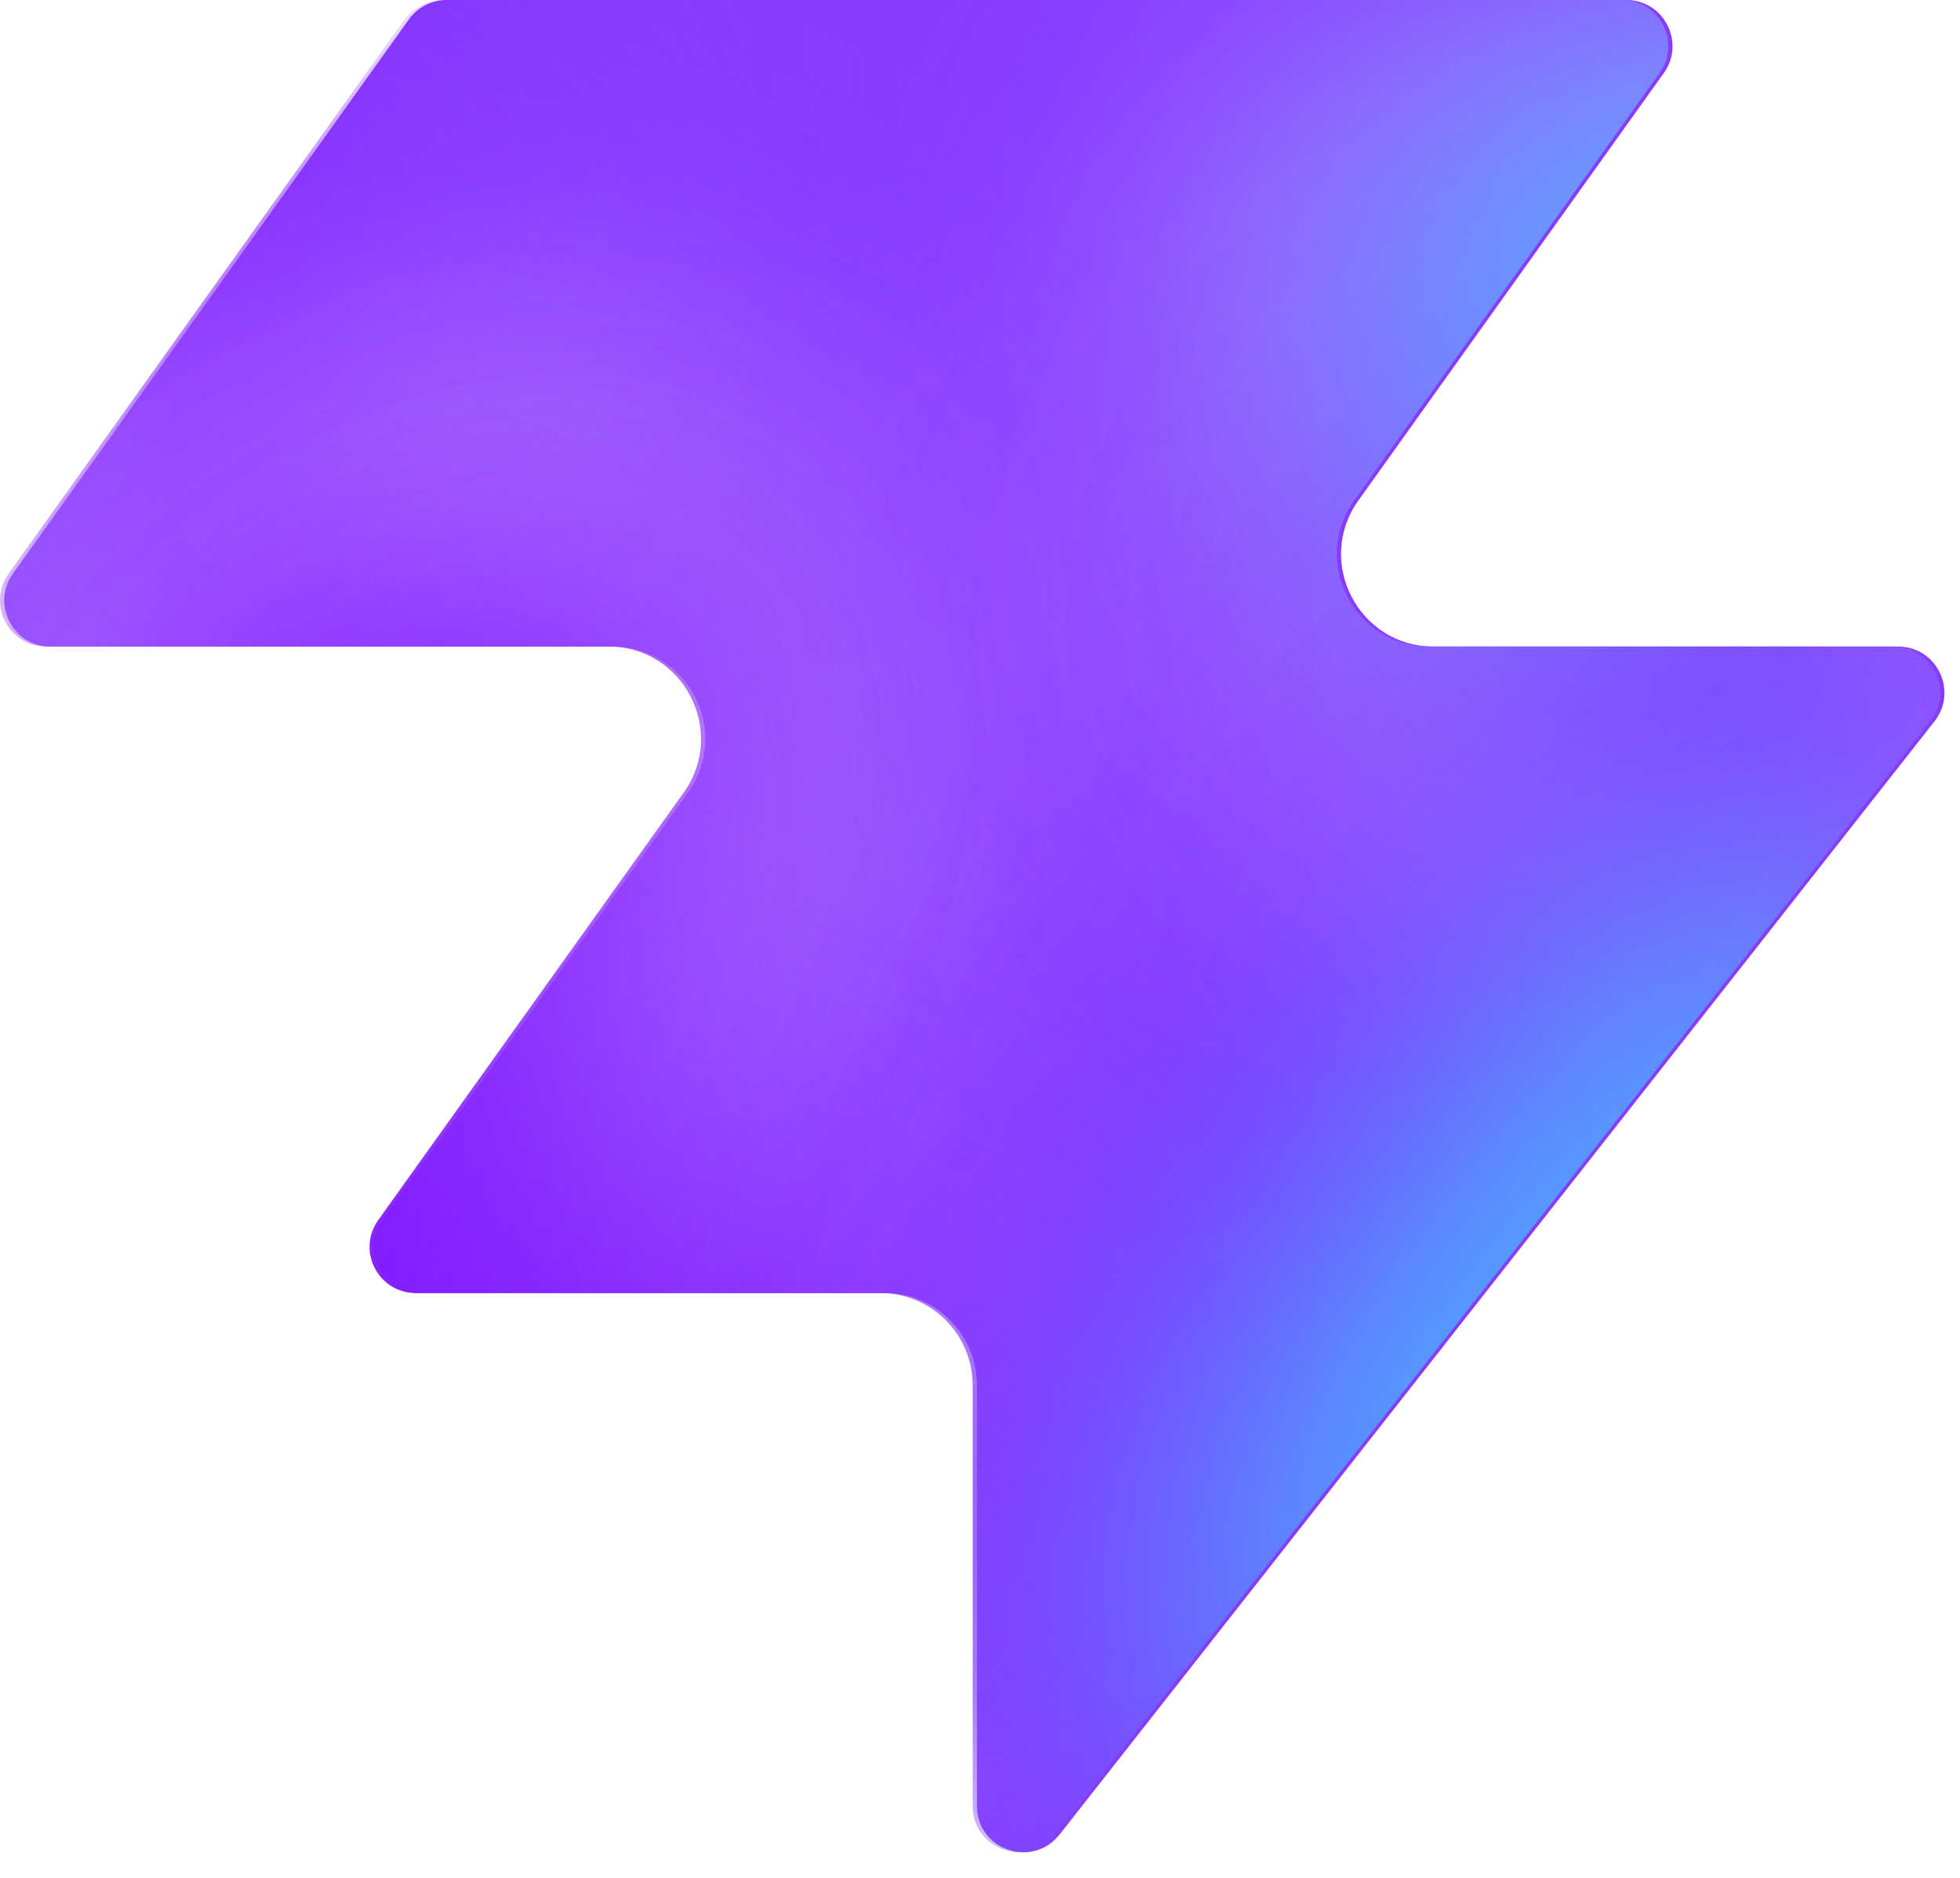
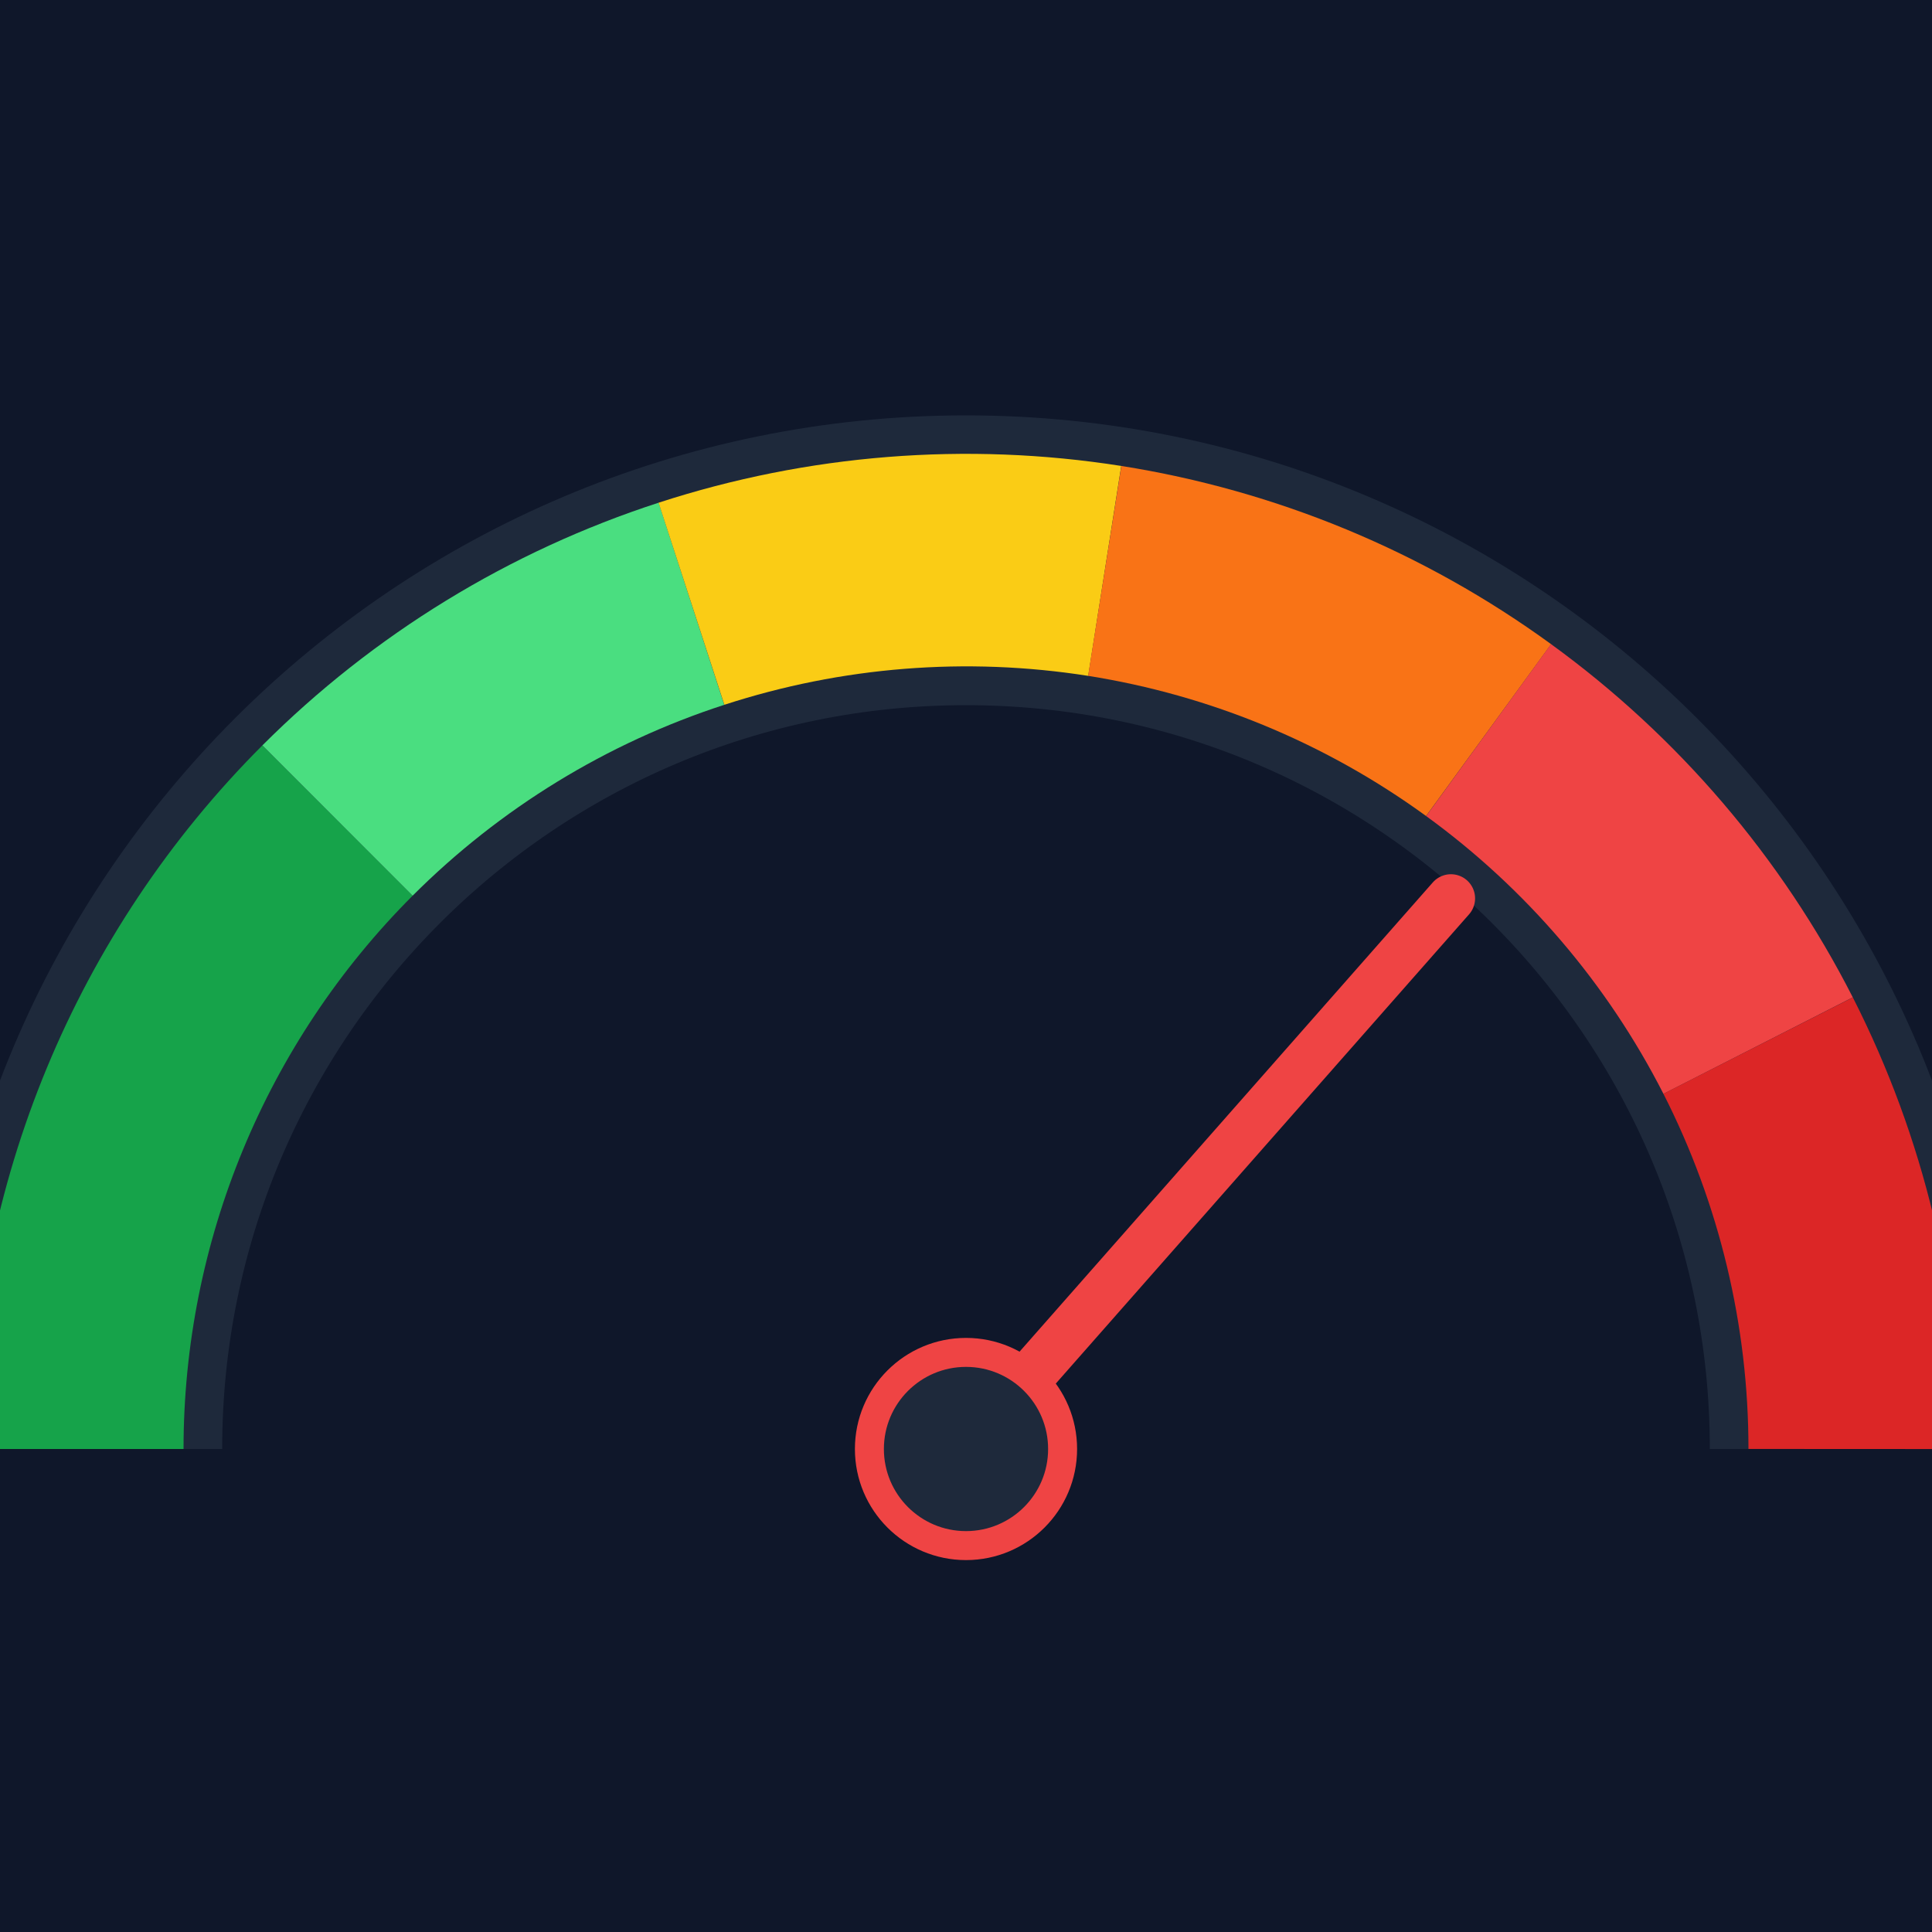
- <svg xmlns="http://www.w3.org/2000/svg" width="48" height="46" fill="none" viewBox="0 0 48 46">
-   <path fill="#863bff" d="M25.946 44.938c-.664.845-2.021.375-2.021-.698V33.937a2.26 2.26 0 0 0-2.262-2.262H10.287c-.92 0-1.456-1.04-.92-1.788l7.48-10.471c1.07-1.497 0-3.578-1.842-3.578H1.237c-.92 0-1.456-1.04-.92-1.788L10.013.474c.214-.297.556-.474.92-.474h28.894c.92 0 1.456 1.04.92 1.788l-7.48 10.471c-1.07 1.498 0 3.579 1.842 3.579h11.377c.943 0 1.473 1.088.89 1.83L25.947 44.94z" style="fill:#863bff;fill:color(display-p3 .525 .23 1);fill-opacity:1" />
-   <mask id="a" width="48" height="46" x="0" y="0" maskUnits="userSpaceOnUse" style="mask-type:alpha">
-     <path fill="#000" d="M25.842 44.938c-.664.844-2.021.375-2.021-.698V33.937a2.26 2.26 0 0 0-2.262-2.262H10.183c-.92 0-1.456-1.04-.92-1.788l7.48-10.471c1.07-1.498 0-3.579-1.842-3.579H1.133c-.92 0-1.456-1.04-.92-1.787L9.91.473c.214-.297.556-.474.92-.474h28.894c.92 0 1.456 1.04.92 1.788l-7.48 10.471c-1.07 1.498 0 3.578 1.842 3.578h11.377c.943 0 1.473 1.088.89 1.832L25.843 44.94z" style="fill:#000;fill-opacity:1" />
-   </mask>
-   <g mask="url(#a)">
-     <g filter="url(#b)">
-       <ellipse cx="5.508" cy="14.704" fill="#ede6ff" rx="5.508" ry="14.704" style="fill:#ede6ff;fill:color(display-p3 .927 .903 1);fill-opacity:1" transform="matrix(.00324 1 1 -.00324 -4.47 31.516)" />
-     </g>
-     <g filter="url(#c)">
-       <ellipse cx="10.399" cy="29.851" fill="#ede6ff" rx="10.399" ry="29.851" style="fill:#ede6ff;fill:color(display-p3 .927 .903 1);fill-opacity:1" transform="matrix(.00324 1 1 -.00324 -39.328 7.883)" />
-     </g>
-     <g filter="url(#d)">
-       <ellipse cx="5.508" cy="30.487" fill="#7e14ff" rx="5.508" ry="30.487" style="fill:#7e14ff;fill:color(display-p3 .492 .077 1);fill-opacity:1" transform="rotate(89.814 -25.913 -14.639)scale(1 -1)" />
-     </g>
-     <g filter="url(#e)">
-       <ellipse cx="5.508" cy="30.599" fill="#7e14ff" rx="5.508" ry="30.599" style="fill:#7e14ff;fill:color(display-p3 .492 .077 1);fill-opacity:1" transform="rotate(89.814 -32.644 -3.334)scale(1 -1)" />
-     </g>
-     <g filter="url(#f)">
-       <ellipse cx="5.508" cy="30.599" fill="#7e14ff" rx="5.508" ry="30.599" style="fill:#7e14ff;fill:color(display-p3 .492 .077 1);fill-opacity:1" transform="matrix(.00324 1 1 -.00324 -34.34 30.47)" />
-     </g>
-     <g filter="url(#g)">
-       <ellipse cx="14.072" cy="22.078" fill="#ede6ff" rx="14.072" ry="22.078" style="fill:#ede6ff;fill:color(display-p3 .927 .903 1);fill-opacity:1" transform="rotate(93.35 24.506 48.493)scale(-1 1)" />
-     </g>
-     <g filter="url(#h)">
-       <ellipse cx="3.47" cy="21.501" fill="#7e14ff" rx="3.47" ry="21.501" style="fill:#7e14ff;fill:color(display-p3 .492 .077 1);fill-opacity:1" transform="rotate(89.009 28.708 47.59)scale(-1 1)" />
-     </g>
-     <g filter="url(#i)">
-       <ellipse cx="3.47" cy="21.501" fill="#7e14ff" rx="3.47" ry="21.501" style="fill:#7e14ff;fill:color(display-p3 .492 .077 1);fill-opacity:1" transform="rotate(89.009 28.708 47.59)scale(-1 1)" />
-     </g>
-     <g filter="url(#j)">
-       <ellipse cx=".387" cy="8.972" fill="#7e14ff" rx="4.407" ry="29.108" style="fill:#7e14ff;fill:color(display-p3 .492 .077 1);fill-opacity:1" transform="rotate(39.51 .387 8.972)" />
-     </g>
-     <g filter="url(#k)">
-       <ellipse cx="47.523" cy="-6.092" fill="#7e14ff" rx="4.407" ry="29.108" style="fill:#7e14ff;fill:color(display-p3 .492 .077 1);fill-opacity:1" transform="rotate(37.892 47.523 -6.092)" />
-     </g>
-     <g filter="url(#l)">
-       <ellipse cx="41.412" cy="6.333" fill="#47bfff" rx="5.971" ry="9.665" style="fill:#47bfff;fill:color(display-p3 .28 .748 1);fill-opacity:1" transform="rotate(37.892 41.412 6.333)" />
-     </g>
-     <g filter="url(#m)">
-       <ellipse cx="-1.879" cy="38.332" fill="#7e14ff" rx="4.407" ry="29.108" style="fill:#7e14ff;fill:color(display-p3 .492 .077 1);fill-opacity:1" transform="rotate(37.892 -1.88 38.332)" />
-     </g>
-     <g filter="url(#n)">
-       <ellipse cx="-1.879" cy="38.332" fill="#7e14ff" rx="4.407" ry="29.108" style="fill:#7e14ff;fill:color(display-p3 .492 .077 1);fill-opacity:1" transform="rotate(37.892 -1.88 38.332)" />
-     </g>
-     <g filter="url(#o)">
-       <ellipse cx="35.651" cy="29.907" fill="#7e14ff" rx="4.407" ry="29.108" style="fill:#7e14ff;fill:color(display-p3 .492 .077 1);fill-opacity:1" transform="rotate(37.892 35.651 29.907)" />
-     </g>
-     <g filter="url(#p)">
-       <ellipse cx="38.418" cy="32.4" fill="#47bfff" rx="5.971" ry="15.297" style="fill:#47bfff;fill:color(display-p3 .28 .748 1);fill-opacity:1" transform="rotate(37.892 38.418 32.4)" />
-     </g>
+ <svg xmlns="http://www.w3.org/2000/svg" viewBox="0 0 100 100">
+   <defs>
+     <clipPath id="c">
+       <rect width="100" height="100" />
+     </clipPath>
+   </defs>
+   <rect width="100" height="100" fill="#0f172a" />
+   <g clip-path="url(#c)">
+     <path d="M 4,75 A 46 46 0 0 1 96,75" fill="none" stroke="#1e293b" stroke-width="15" stroke-linecap="butt" />
+     <path d="M 4,75 A 46 46 0 0 1 17.47,42.47" fill="none" stroke="#16a34a" stroke-width="11" stroke-linecap="butt" />
+     <path d="M 17.47,42.47 A 46 46 0 0 1 35.79,31.25" fill="none" stroke="#4ade80" stroke-width="11" stroke-linecap="butt" />
+     <path d="M 35.79,31.25 A 46 46 0 0 1 57.18,29.55" fill="none" stroke="#facc15" stroke-width="11" stroke-linecap="butt" />
+     <path d="M 57.18,29.55 A 46 46 0 0 1 77.05,37.79" fill="none" stroke="#f97316" stroke-width="11" stroke-linecap="butt" />
+     <path d="M 77.05,37.79 A 46 46 0 0 1 91,54.12" fill="none" stroke="#ef4444" stroke-width="11" stroke-linecap="butt" />
+     <path d="M 91,54.12 A 46 46 0 0 1 96,75" fill="none" stroke="#dc2626" stroke-width="11" stroke-linecap="butt" />
+     <line x1="50" y1="75" x2="75.1" y2="46.5" stroke="#ef4444" stroke-width="2.5" stroke-linecap="round" />
+     <circle cx="50" cy="75" r="5" fill="#1e293b" stroke="#ef4444" stroke-width="1.5" />
  </g>
-   <defs>
-     <filter id="b" width="60.045" height="41.654" x="-19.77" y="16.149" color-interpolation-filters="sRGB" filterUnits="userSpaceOnUse">
-       <feFlood flood-opacity="0" result="BackgroundImageFix" />
-       <feBlend in="SourceGraphic" in2="BackgroundImageFix" result="shape" />
-       <feGaussianBlur result="effect1_foregroundBlur_2002_17158" stdDeviation="7.659" />
-     </filter>
-     <filter id="c" width="90.34" height="51.437" x="-54.613" y="-7.533" color-interpolation-filters="sRGB" filterUnits="userSpaceOnUse">
-       <feFlood flood-opacity="0" result="BackgroundImageFix" />
-       <feBlend in="SourceGraphic" in2="BackgroundImageFix" result="shape" />
-       <feGaussianBlur result="effect1_foregroundBlur_2002_17158" stdDeviation="7.659" />
-     </filter>
-     <filter id="d" width="79.355" height="29.4" x="-49.64" y="2.03" color-interpolation-filters="sRGB" filterUnits="userSpaceOnUse">
-       <feFlood flood-opacity="0" result="BackgroundImageFix" />
-       <feBlend in="SourceGraphic" in2="BackgroundImageFix" result="shape" />
-       <feGaussianBlur result="effect1_foregroundBlur_2002_17158" stdDeviation="4.596" />
-     </filter>
-     <filter id="e" width="79.579" height="29.4" x="-45.045" y="20.029" color-interpolation-filters="sRGB" filterUnits="userSpaceOnUse">
-       <feFlood flood-opacity="0" result="BackgroundImageFix" />
-       <feBlend in="SourceGraphic" in2="BackgroundImageFix" result="shape" />
-       <feGaussianBlur result="effect1_foregroundBlur_2002_17158" stdDeviation="4.596" />
-     </filter>
-     <filter id="f" width="79.579" height="29.4" x="-43.513" y="21.178" color-interpolation-filters="sRGB" filterUnits="userSpaceOnUse">
-       <feFlood flood-opacity="0" result="BackgroundImageFix" />
-       <feBlend in="SourceGraphic" in2="BackgroundImageFix" result="shape" />
-       <feGaussianBlur result="effect1_foregroundBlur_2002_17158" stdDeviation="4.596" />
-     </filter>
-     <filter id="g" width="74.749" height="58.852" x="15.756" y="-17.901" color-interpolation-filters="sRGB" filterUnits="userSpaceOnUse">
-       <feFlood flood-opacity="0" result="BackgroundImageFix" />
-       <feBlend in="SourceGraphic" in2="BackgroundImageFix" result="shape" />
-       <feGaussianBlur result="effect1_foregroundBlur_2002_17158" stdDeviation="7.659" />
-     </filter>
-     <filter id="h" width="61.377" height="25.362" x="23.548" y="2.284" color-interpolation-filters="sRGB" filterUnits="userSpaceOnUse">
-       <feFlood flood-opacity="0" result="BackgroundImageFix" />
-       <feBlend in="SourceGraphic" in2="BackgroundImageFix" result="shape" />
-       <feGaussianBlur result="effect1_foregroundBlur_2002_17158" stdDeviation="4.596" />
-     </filter>
-     <filter id="i" width="61.377" height="25.362" x="23.548" y="2.284" color-interpolation-filters="sRGB" filterUnits="userSpaceOnUse">
-       <feFlood flood-opacity="0" result="BackgroundImageFix" />
-       <feBlend in="SourceGraphic" in2="BackgroundImageFix" result="shape" />
-       <feGaussianBlur result="effect1_foregroundBlur_2002_17158" stdDeviation="4.596" />
-     </filter>
-     <filter id="j" width="56.045" height="63.649" x="-27.636" y="-22.853" color-interpolation-filters="sRGB" filterUnits="userSpaceOnUse">
-       <feFlood flood-opacity="0" result="BackgroundImageFix" />
-       <feBlend in="SourceGraphic" in2="BackgroundImageFix" result="shape" />
-       <feGaussianBlur result="effect1_foregroundBlur_2002_17158" stdDeviation="4.596" />
-     </filter>
-     <filter id="k" width="54.814" height="64.646" x="20.116" y="-38.415" color-interpolation-filters="sRGB" filterUnits="userSpaceOnUse">
-       <feFlood flood-opacity="0" result="BackgroundImageFix" />
-       <feBlend in="SourceGraphic" in2="BackgroundImageFix" result="shape" />
-       <feGaussianBlur result="effect1_foregroundBlur_2002_17158" stdDeviation="4.596" />
-     </filter>
-     <filter id="l" width="33.541" height="35.313" x="24.641" y="-11.323" color-interpolation-filters="sRGB" filterUnits="userSpaceOnUse">
-       <feFlood flood-opacity="0" result="BackgroundImageFix" />
-       <feBlend in="SourceGraphic" in2="BackgroundImageFix" result="shape" />
-       <feGaussianBlur result="effect1_foregroundBlur_2002_17158" stdDeviation="4.596" />
-     </filter>
-     <filter id="m" width="54.814" height="64.646" x="-29.286" y="6.009" color-interpolation-filters="sRGB" filterUnits="userSpaceOnUse">
-       <feFlood flood-opacity="0" result="BackgroundImageFix" />
-       <feBlend in="SourceGraphic" in2="BackgroundImageFix" result="shape" />
-       <feGaussianBlur result="effect1_foregroundBlur_2002_17158" stdDeviation="4.596" />
-     </filter>
-     <filter id="n" width="54.814" height="64.646" x="-29.286" y="6.009" color-interpolation-filters="sRGB" filterUnits="userSpaceOnUse">
-       <feFlood flood-opacity="0" result="BackgroundImageFix" />
-       <feBlend in="SourceGraphic" in2="BackgroundImageFix" result="shape" />
-       <feGaussianBlur result="effect1_foregroundBlur_2002_17158" stdDeviation="4.596" />
-     </filter>
-     <filter id="o" width="54.814" height="64.646" x="8.244" y="-2.416" color-interpolation-filters="sRGB" filterUnits="userSpaceOnUse">
-       <feFlood flood-opacity="0" result="BackgroundImageFix" />
-       <feBlend in="SourceGraphic" in2="BackgroundImageFix" result="shape" />
-       <feGaussianBlur result="effect1_foregroundBlur_2002_17158" stdDeviation="4.596" />
-     </filter>
-     <filter id="p" width="39.409" height="43.623" x="18.713" y="10.588" color-interpolation-filters="sRGB" filterUnits="userSpaceOnUse">
-       <feFlood flood-opacity="0" result="BackgroundImageFix" />
-       <feBlend in="SourceGraphic" in2="BackgroundImageFix" result="shape" />
-       <feGaussianBlur result="effect1_foregroundBlur_2002_17158" stdDeviation="4.596" />
-     </filter>
-   </defs>
</svg>
